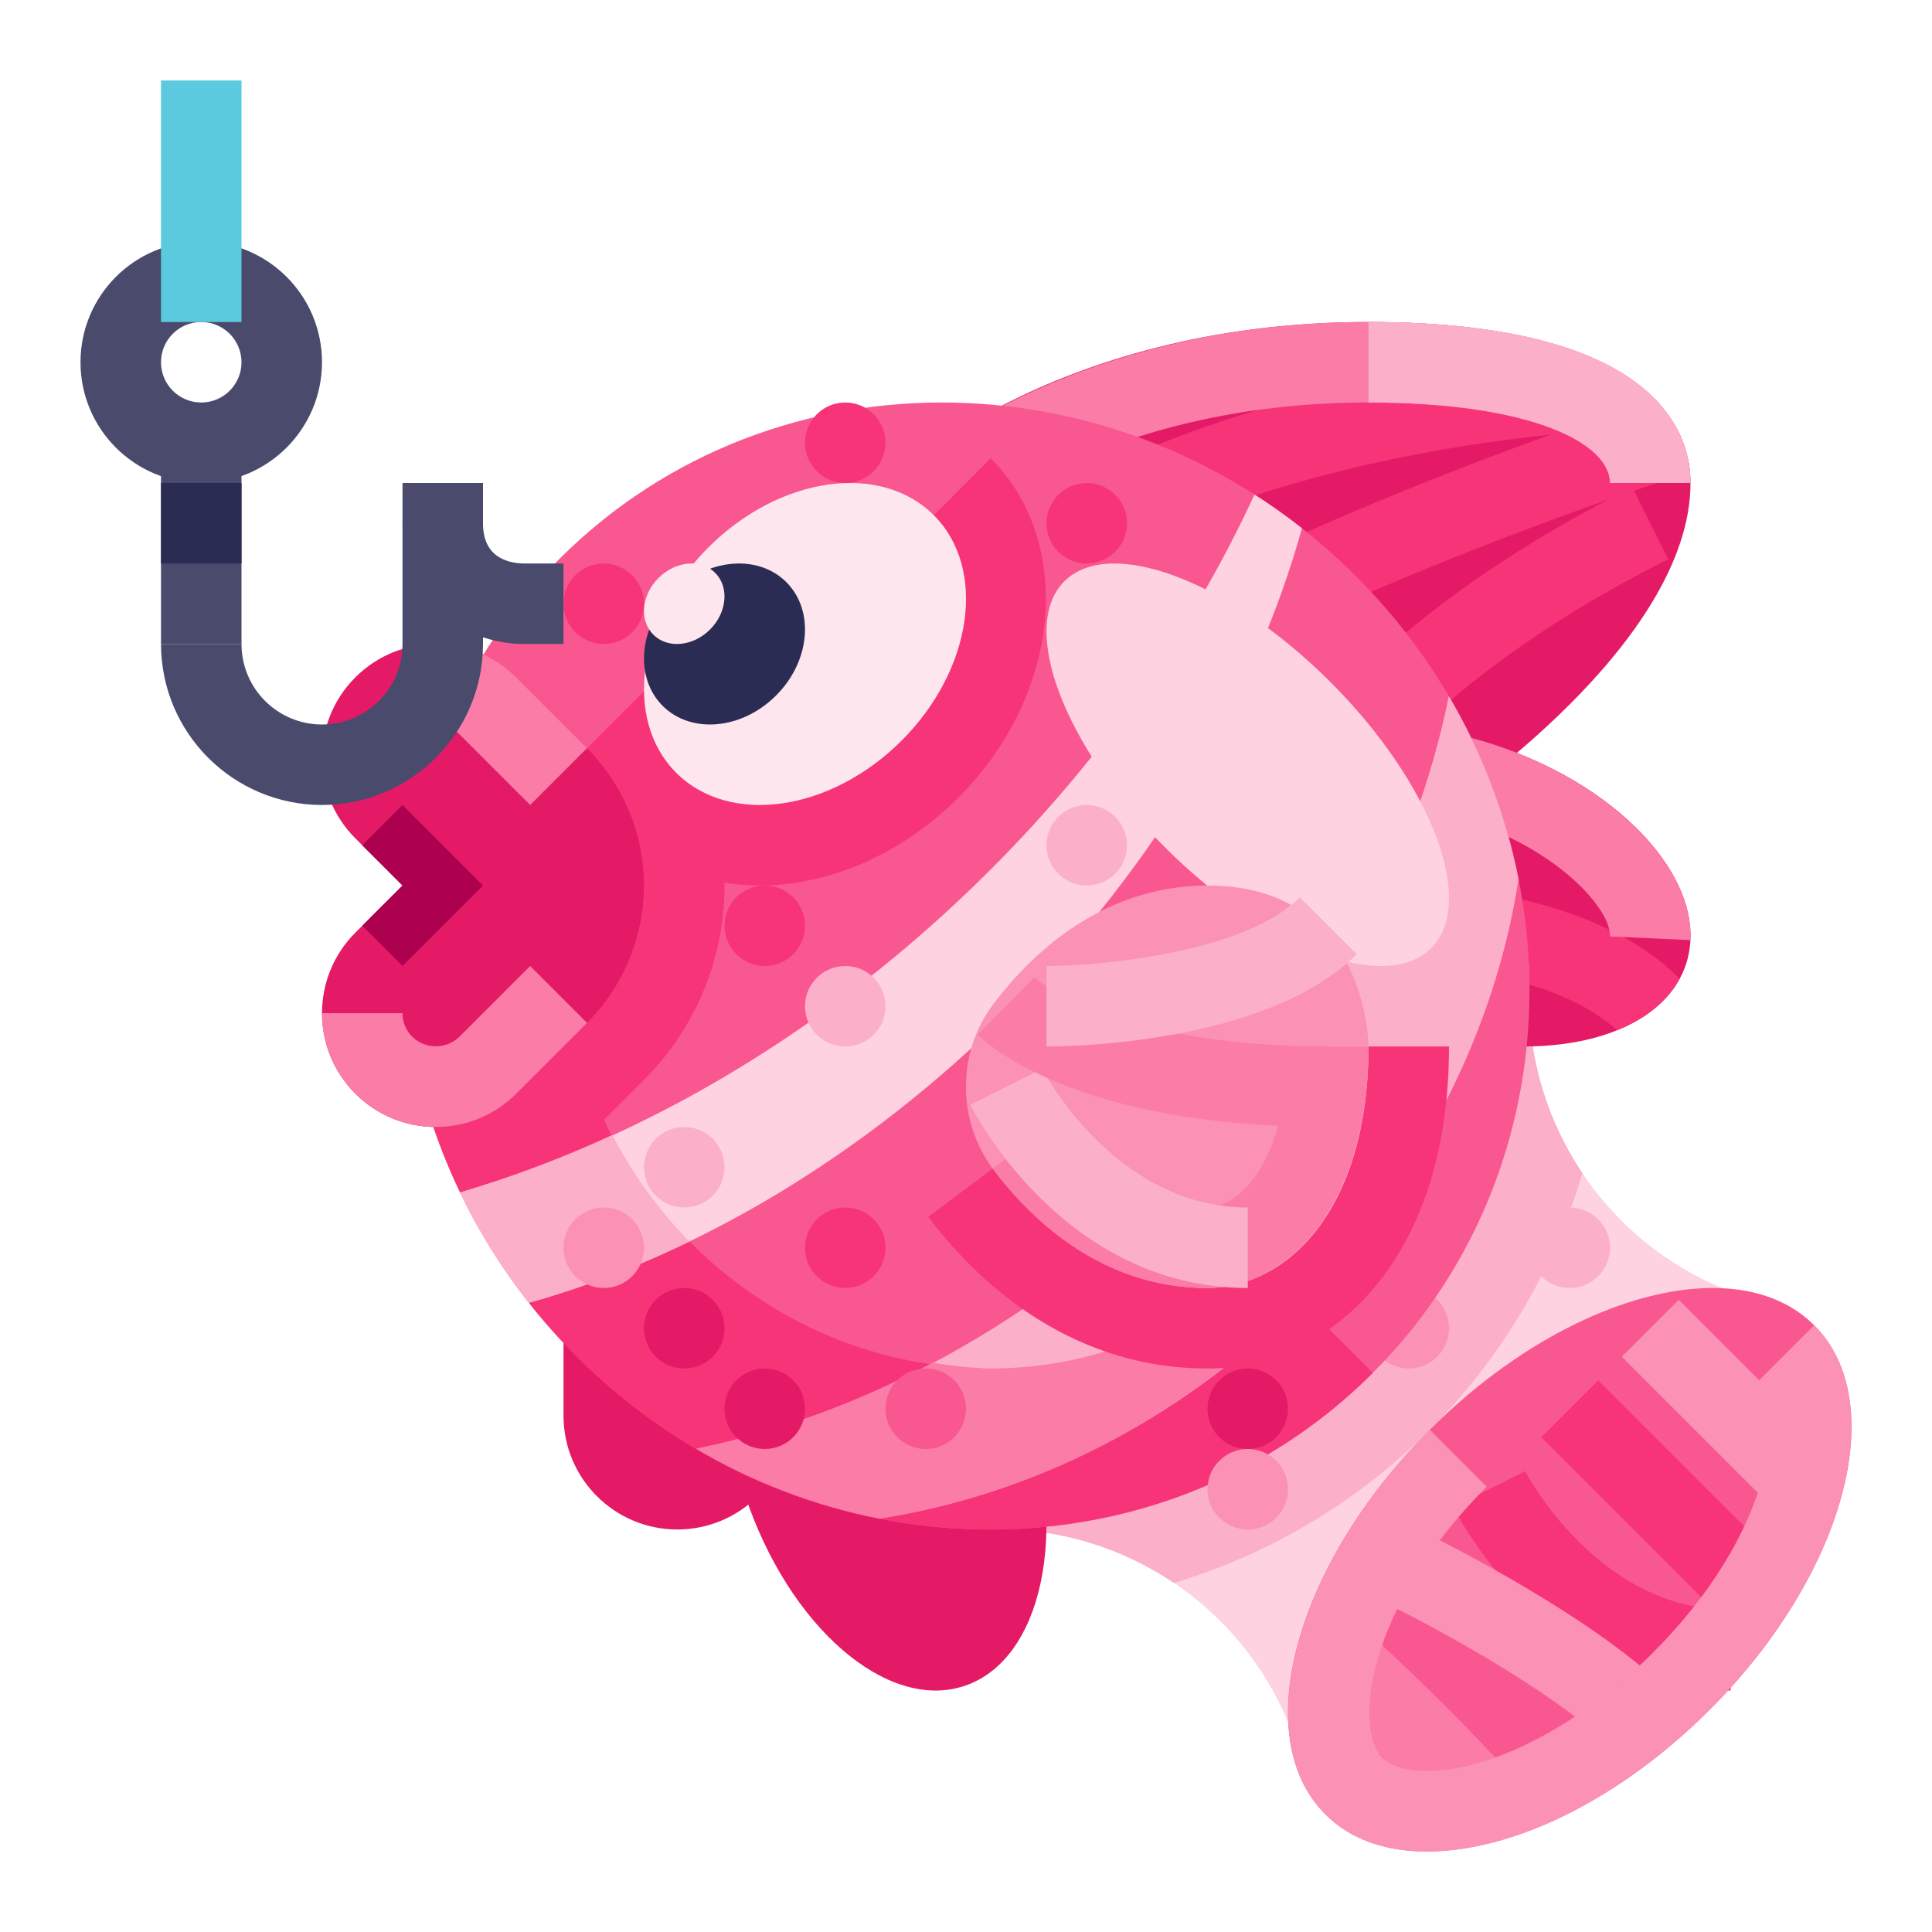
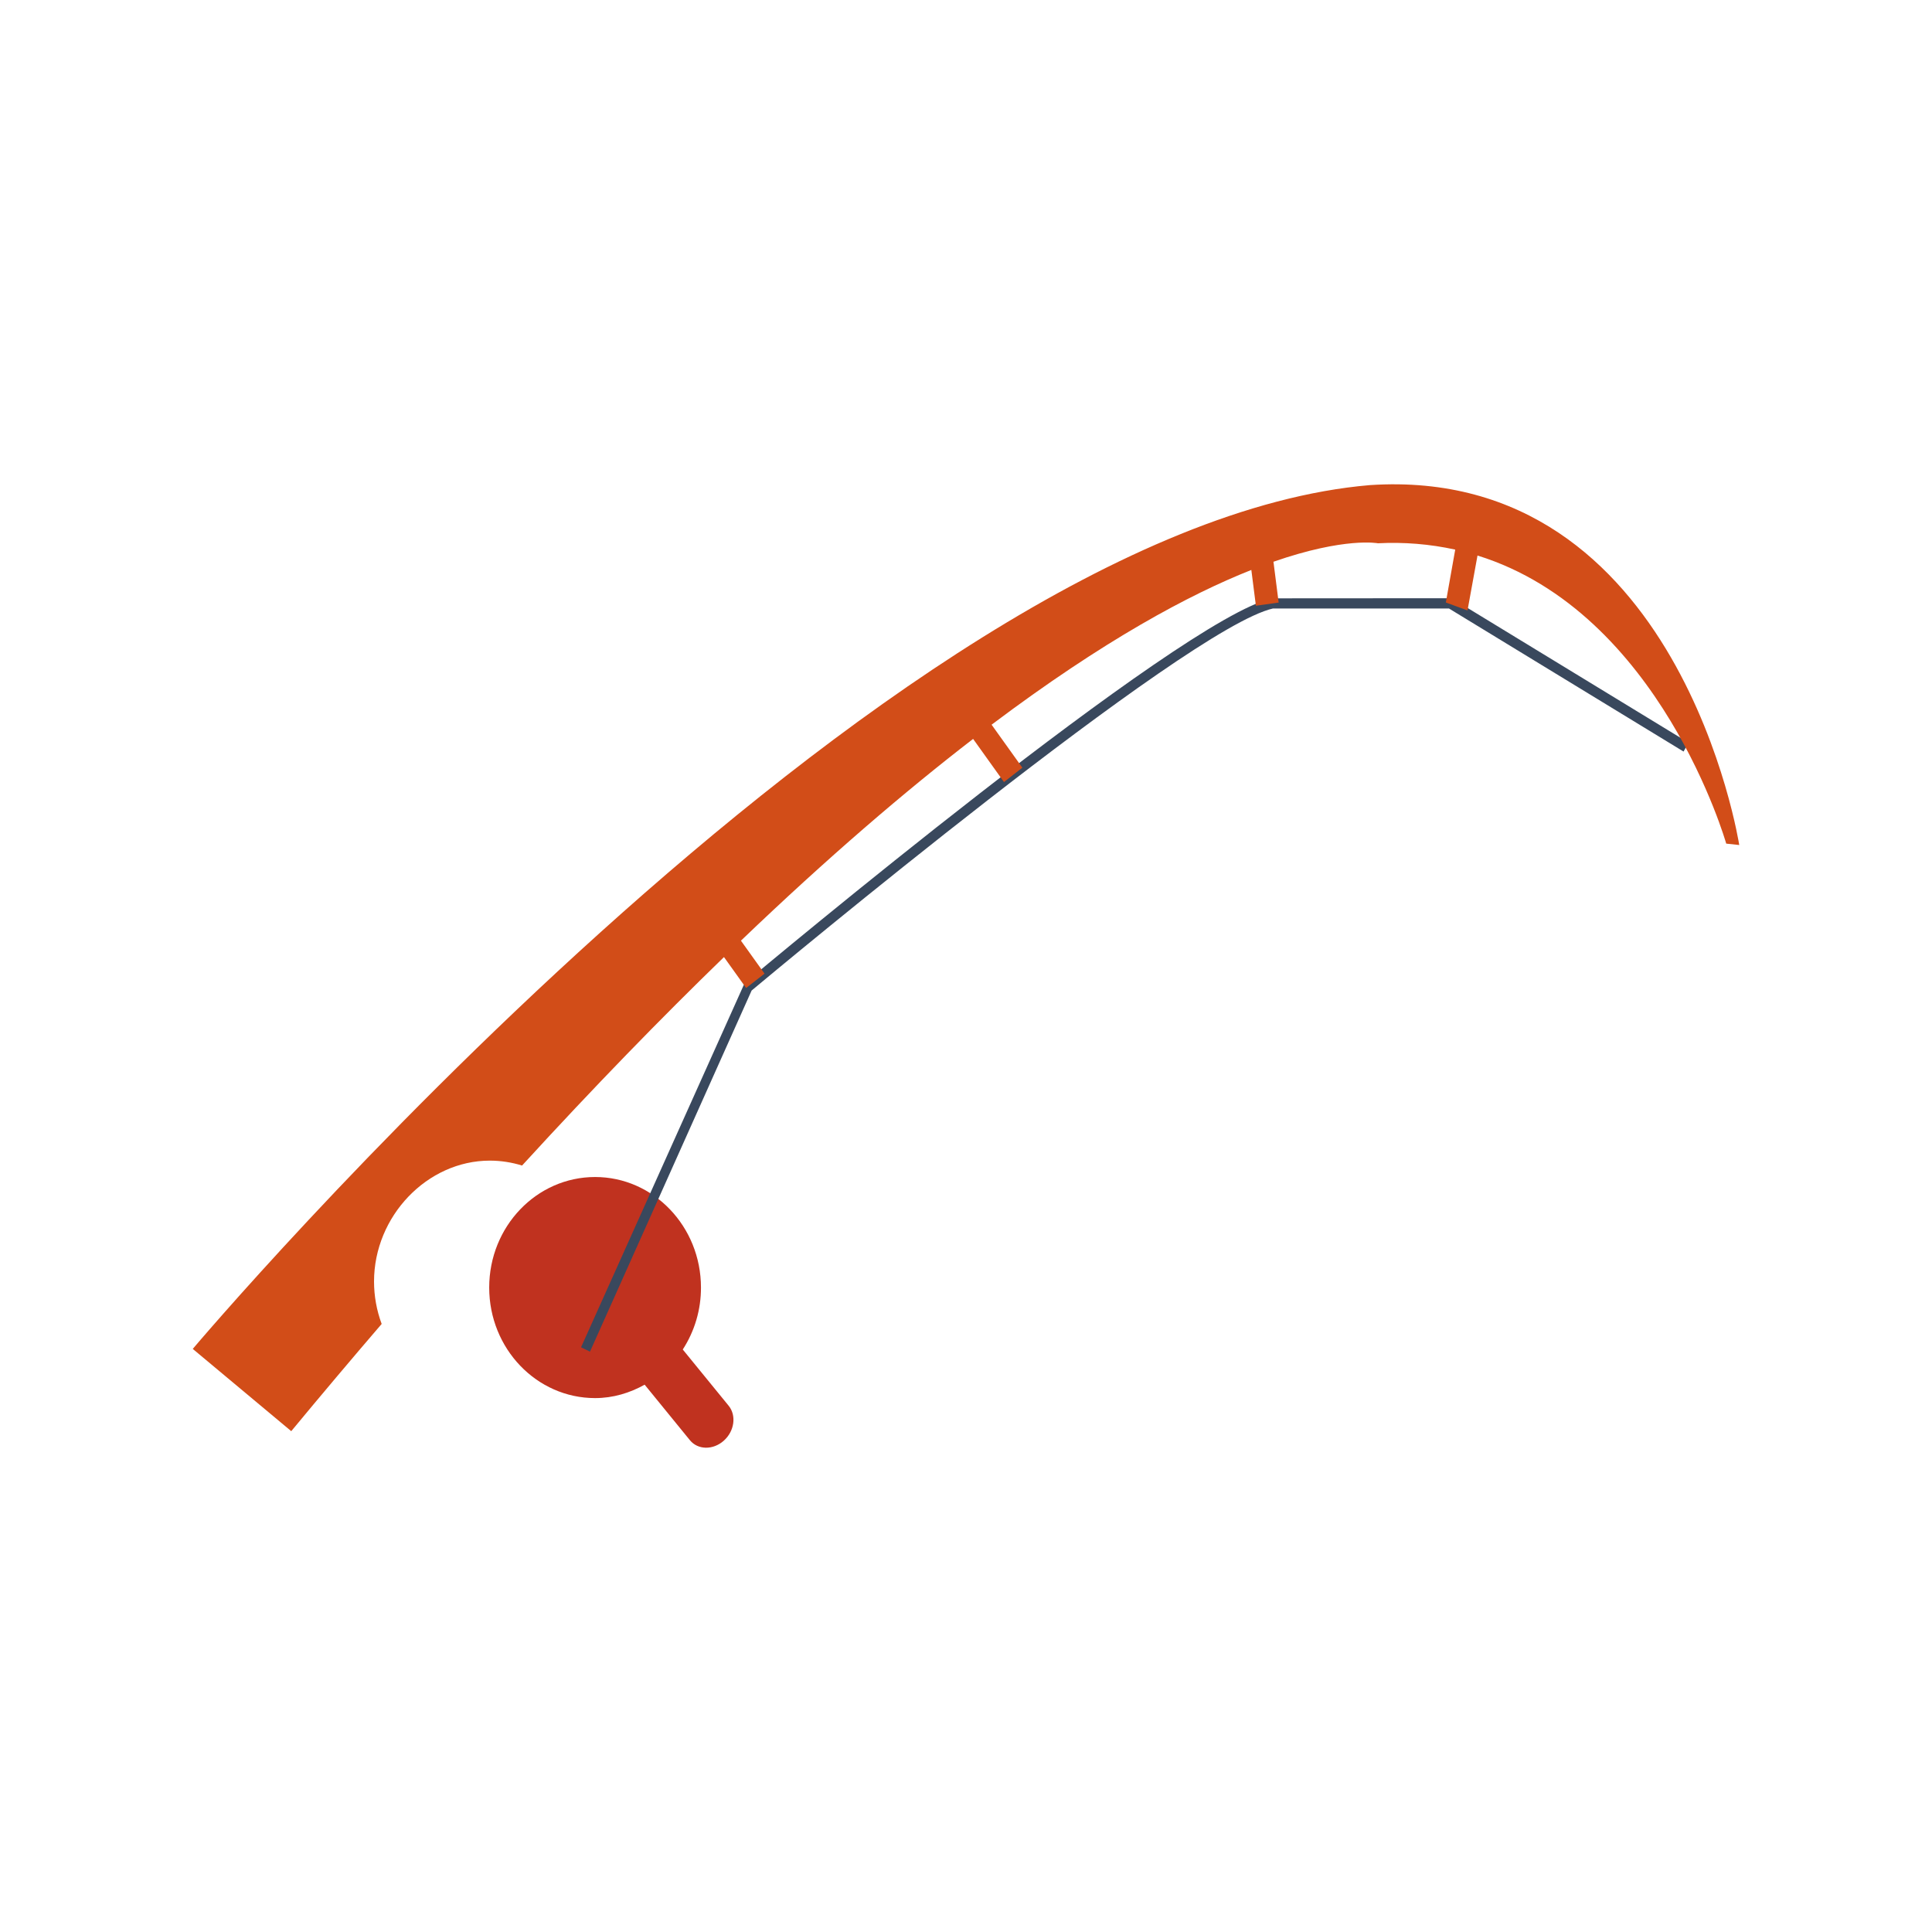
- <svg xmlns="http://www.w3.org/2000/svg" viewBox="0 0 512 512">
-   <g data-name="Fishing Toy">
-     <path d="M405.197 264.447V256L320 320l-64 85.197h8.447a83.387 83.387 0 0 1 76.953 51.265H384l36.232-36.232 36.23-36.23v-42.6a83.39 83.39 0 0 1-51.265-76.953z" style="fill:#fed2e1" />
-     <path d="M419.36 310.901a83.279 83.279 0 0 1-14.163-46.454v-4.034c.494 37.812-13.198 75.229-41.374 103.41-26.227 26.216-61.344 40.8-99.07 41.397a83.275 83.275 0 0 1 46.338 14.285A161.494 161.494 0 0 0 419.36 310.901z" style="fill:#fcafc9" />
-     <ellipse cx="234.667" cy="384" rx="39.187" ry="66.18" transform="rotate(-18.415 234.667 384)" style="fill:#e41a67" />
-     <path d="M234.667 128.447s42.666-43.114 128-43.114c64 0 85.333 21.334 85.333 42.667 0 42.667-64 85.333-64 85.333H234.667z" style="fill:#e41a67" />
-     <path d="m293.656 147.708-11.333-18.073c1.833-1.145 45.823-28.26 132.687-36.333l1.98 21.25c-81.303 7.552-122.928 32.906-123.334 33.156z" style="fill:#f73478" />
-     <path d="m335.438 169.542-9.542-19.084c1.77-.885 44.083-21.916 108.062-43.24l6.75 20.23c-62.437 20.823-104.854 41.885-105.27 42.094z" style="fill:#f73478" />
-     <path d="m380.865 188.885-15.073-15.093c.916-.917 23.052-22.813 66.76-44.667l9.542 19.083c-40.344 20.167-61.021 40.48-61.23 40.677z" style="fill:#f73478" />
-     <path d="m252.135 141.448-13.604-16.417c11.23-9.312 53.386-39.698 124.136-39.698C439.687 85.333 448 115.167 448 128h-21.333c0-10.27-20.032-21.333-64-21.333-63.615 0-100.677 26.625-110.532 34.78z" style="fill:#fa7ca7" />
-     <path d="M448 128h-21.333c0-10.27-20.032-21.333-64-21.333V85.333C439.687 85.333 448 115.167 448 128z" style="fill:#fcafc9" />
-     <ellipse cx="384" cy="234.667" rx="39.187" ry="66.18" transform="rotate(-71.585 384 234.667)" style="fill:#e41a67" />
-     <path d="M445.13 259.381c-.162-.166-.255-.256-.255-.256-24.177-24.177-69.615-24.459-71.542-24.459l-.01 21.334c.366 0 36.846.309 55.208 17.026 7.6-3.081 13.382-7.728 16.6-13.645z" style="fill:#f73478" />
-     <path d="m447.969 249.146-21.313-.98c.365-7.854-16.646-26.27-45.52-32.812a77.77 77.77 0 0 0-17.115-2.02V192a99.456 99.456 0 0 1 21.823 2.542c35.27 7.99 63.135 32.49 62.125 54.604z" style="fill:#fa7ca7" />
-     <path d="M149.333 298.667v76.496a30.17 30.17 0 0 0 30.17 30.17 30.17 30.17 0 0 0 21.334-8.836l33.83-33.83z" style="fill:#e41a67" />
-     <path d="M405.197 258.703V256l-.177.133c.035.857.156 1.713.177 2.57z" style="fill:#fcafc9" />
-     <circle cx="373.333" cy="352" r="10.667" style="fill:#fb91b5" />
-     <ellipse cx="256" cy="256" rx="146.121" ry="152.478" transform="rotate(-45 256 256)" style="fill:#f9578f" />
-     <path d="M262.375 405.333c-41.063 0-80.02-16.333-109.698-46.01a156.642 156.642 0 0 1-45.073-93.49l42.417-4.583a113.877 113.877 0 0 0 32.823 67.906c21.625 21.604 49.864 33.51 79.531 33.51 27.26 0 52.573-10.301 71.281-29.01l30.167 30.167c-26.77 26.77-62.792 41.51-101.448 41.51z" style="fill:#f73478" />
-     <path d="M402.398 233.26c-.002-.18-.009-.366-.014-.55a154.86 154.86 0 0 0-18.435-48.246c-.016.072-.033.144-.045.229-8.877 43.945-32.915 89.544-71.29 127.92-38.377 38.376-83.973 62.416-127.92 71.29a154.654 154.654 0 0 0 48.568 18.494c39.307-6.17 78.895-25.327 111.351-57.784 32.457-32.457 51.615-72.045 57.785-111.353z" style="fill:#fcafc9" />
-     <ellipse cx="330.667" cy="202.667" rx="30.995" ry="68.741" transform="rotate(-45 330.667 202.667)" style="fill:#fed2e1" />
-     <path d="M333.656 333.656c-18.708 18.709-44.02 29.01-71.281 29.01a109.158 109.158 0 0 1-15.241-1.53 233.036 233.036 0 0 1-62.44 22.768c-.084.011-.161.025-.244.037a154.854 154.854 0 0 0 48.497 18.49c.105-.012.21-.021.315-.034 39.307-6.17 78.895-25.327 111.351-57.784z" style="fill:#fa7ca7" />
-     <path d="m151.917 304.917-15.084-15.084 18.75-18.75a51.503 51.503 0 0 0 0-72.833l15.084-15.083a72.829 72.829 0 0 1 0 103z" style="fill:#f73478" />
-     <path d="M344.992 140.121c.015-.043.027-.084.041-.127q-6.128-4.82-12.59-8.945c-.016.043-.032.08-.047.124-16.051 34.741-39.395 68.796-69.912 99.311-42.53 42.53-92.052 71.399-140.588 85.54.05.101.102.203.151.305q.78 1.615 1.6 3.215c.26.509.532 1.014.799 1.521.348.662.695 1.323 1.053 1.98.316.579.64 1.154.963 1.73.329.587.66 1.172.996 1.755q.51.88 1.032 1.753.52.874 1.053 1.741.515.839 1.039 1.673c.402.637.813 1.271 1.226 1.905.313.481.625.963.944 1.442q.838 1.254 1.705 2.495c.187.268.368.539.556.806q2.466 3.495 5.15 6.898c43.383-12.138 88.658-38.428 127.655-77.425 39.073-39.073 65.105-84.252 77.174-127.697z" style="fill:#fed2e1" />
-     <path d="M162.306 300.768a298.317 298.317 0 0 1-40.41 15.255 157.015 157.015 0 0 0 18.266 29.22c.289-.14.477-.191.53-.125a256.7 256.7 0 0 0 42.008-16.106 115.947 115.947 0 0 1-20.394-28.244z" style="fill:#fcafc9" />
-     <ellipse cx="416" cy="416" rx="91.623" ry="52.456" transform="rotate(-45 416 416)" style="fill:#f9578f" />
-     <path d="M386.615 487c-16.563-19.063-41.49-41.51-41.74-41.73l14.25-15.874c1.063.958 26.177 23.562 43.594 43.604z" style="fill:#fa7ca7" />
-     <path d="M458.667 448c-48.698 0-72.552-46.583-73.542-48.563l19.063-9.572c.187.375 19.104 36.802 54.479 36.802z" style="fill:#f73478" />
-     <path transform="rotate(-45 437.333 394.667)" style="fill:#f73478" d="M426.668 364.497h21.331v60.34h-21.331z" />
-     <path d="M429.281 465.667c-12.906-14.865-48.146-33.98-60.635-40.084l9.375-19.166c1.99.968 48.969 24.083 67.364 45.25z" style="fill:#fb91b5" />
-     <path transform="rotate(-45 458.667 373.333)" style="fill:#fb91b5" d="M448.001 343.163h21.331v60.34h-21.331z" />
-     <path d="M378.135 490.667c-11.312 0-20.375-3.323-26.927-9.875-20.448-20.459-8.02-66.167 27.698-101.886l15.084 15.084c-32.157 32.156-35.167 64.25-27.698 71.718 2.406 2.407 6.396 3.625 11.843 3.625 17.344 0 40.844-12.291 59.875-31.323 32.157-32.156 35.167-64.25 27.698-71.718l15.084-15.084c20.448 20.459 8.02 66.167-27.698 101.886-23.521 23.531-51.552 37.573-74.959 37.573z" style="fill:#fb91b5" />
-     <path d="M201.354 234.667c-14.479 0-27.708-5.25-37.24-14.782l15.084-15.083c13.667 13.667 41.594 9.646 59.73-8.542 18.822-18.812 22.655-45.604 8.54-59.729l15.084-15.083c22.427 22.437 18.594 62.77-8.542 89.896-14.812 14.823-34 23.323-52.656 23.323z" style="fill:#f73478" />
-     <ellipse cx="213.333" cy="170.667" rx="48.269" ry="36.202" transform="rotate(-45 213.333 170.667)" style="fill:#fee6ee" />
-     <ellipse cx="192" cy="170.667" rx="23.177" ry="19.314" transform="rotate(-45 192 170.667)" style="fill:#2b2c53" />
-     <ellipse cx="181.333" cy="160" rx="11.588" ry="9.657" transform="rotate(-45 181.333 160)" style="fill:#fee6ee" />
-     <path d="m94.17 222.17 12.497 12.497-12.497 12.496a30.17 30.17 0 0 0 0 42.667 30.17 30.17 0 0 0 42.667 0l18.745-18.745a51.503 51.503 0 0 0 15.085-36.418 51.503 51.503 0 0 0-15.085-36.419l-18.745-18.745a30.17 30.17 0 0 0-42.667 0 30.17 30.17 0 0 0 0 42.667z" style="fill:#e41a67" />
-     <path d="M115.5 298.667A30.159 30.159 0 0 1 85.333 268.5h21.334a8.673 8.673 0 0 0 2.583 6.25 8.982 8.982 0 0 0 12.5 0L140.5 256l15.083 15.083-18.75 18.75a29.964 29.964 0 0 1-21.333 8.834zM140.5 213.333l-18.75-18.75A8.673 8.673 0 0 0 115.5 192v-21.333a29.964 29.964 0 0 1 21.333 8.833l18.75 18.75z" style="fill:#fa7ca7" />
-     <path d="M149.333 170.667h-10.666c-12.865 0-32-8.521-32-32V128H128v10.667c0 8.593 5.865 10.541 10.792 10.666h10.541z" style="fill:#4a4b6c" />
-     <path d="M85.333 213.333a42.709 42.709 0 0 1-42.666-42.666H64a21.333 21.333 0 0 0 42.667 0v-32H128v32a42.709 42.709 0 0 1-42.667 42.666z" style="fill:#4a4b6c" />
-     <path style="fill:#4a4b6c" d="M42.667 117.333H64v53.333H42.667z" />
-     <path style="fill:#2b2c53" d="M42.667 128H64v21.333H42.667z" />
-     <path d="M53.333 128a32 32 0 1 1 32-32 32.035 32.035 0 0 1-32 32zm0-42.667A10.667 10.667 0 1 0 64 96a10.674 10.674 0 0 0-10.667-10.667z" style="fill:#4a4b6c" />
-     <path style="fill:#5bcade" d="M42.667 21.333H64v64H42.667z" />
-     <path style="fill:#ad004f" d="m96 224 10.667 10.667L96 245.333 106.667 256 128 234.667l-21.333-21.334L96 224z" />
-     <path d="M320 362.667c-38.188 0-62.75-25.177-74-40.188l17.083-12.791c8.854 11.822 28.021 31.645 56.917 31.645 20.552 0 42.667-20.03 42.667-64H384c0 58.625-33.177 85.334-64 85.334z" style="fill:#f73478" />
-     <path d="M256 288a36.017 36.017 0 0 1 7.083-21.69c9.472-12.643 28.444-31.643 56.917-31.643 42.667 0 42.667 42.666 42.667 42.666 0 42.667-21.334 64-42.667 64-28.473 0-47.445-19-56.917-31.642A36.017 36.017 0 0 1 256 288z" style="fill:#fb91b5" />
-     <path d="M320 341.333c-27.469 0-46.115-17.208-56.917-31.656l17.084-12.77C288.052 307.436 301.354 320 320 320c8.854 0 21.333-13.219 21.333-42.604h21.334c0 41.979-21.47 63.937-42.667 63.937z" style="fill:#fa7ca7" />
-     <path d="M330.667 341.333c-48.698 0-72.552-46.583-73.542-48.562l19.063-9.573c.187.375 19.104 36.802 54.479 36.802z" style="fill:#fcafc9" />
-     <path d="M352 298.667c-66.5 0-90.375-21.959-92.875-24.459L274.083 259c.188.177 20.313 18.333 77.917 18.333z" style="fill:#fa7ca7" />
-     <path d="m277.333 277.333-.01-21.333c13.625-.02 52.25-3.323 67.135-18.208l15.084 15.083c-23.771 23.77-76.302 24.458-82.209 24.458z" style="fill:#fcafc9" />
-     <circle cx="181.333" cy="352" r="10.667" style="fill:#e41a67" />
-     <circle cx="224" cy="330.667" r="10.667" style="fill:#f73478" />
-     <circle cx="202.667" cy="373.333" r="10.667" style="fill:#e41a67" />
-     <circle cx="330.667" cy="373.333" r="10.667" style="fill:#e41a67" />
-     <circle cx="202.667" cy="245.333" r="10.667" style="fill:#f73478" />
-     <circle cx="160" cy="160" r="10.667" style="fill:#f73478" />
-     <circle cx="224" cy="266.667" r="10.667" style="fill:#fcafc9" />
-     <circle cx="181.333" cy="309.333" r="10.667" style="fill:#fcafc9" />
-     <circle cx="288" cy="224" r="10.667" style="fill:#fcafc9" />
-     <circle cx="416" cy="330.667" r="10.667" style="fill:#fcafc9" />
-     <circle cx="330.667" cy="394.667" r="10.667" style="fill:#fb91b5" />
-     <circle cx="288" cy="138.667" r="10.667" style="fill:#f73478" />
-     <circle cx="224" cy="117.333" r="10.667" style="fill:#f73478" />
-     <circle cx="245.333" cy="373.333" r="10.667" style="fill:#f9578f" />
-     <circle cx="160" cy="330.667" r="10.667" style="fill:#fb91b5" />
-   </g>
+ <svg xmlns="http://www.w3.org/2000/svg" viewBox="0 0 100 100" xml:space="preserve">
+   <path fill="#C0321F" d="m37.714 72.76-2.374-2.91a5.865 5.865 0 0 0 .942-3.207c0-3.159-2.453-5.721-5.48-5.721-3.028 0-5.481 2.561-5.481 5.721s2.454 5.722 5.481 5.722c.932 0 1.796-.266 2.565-.694l2.342 2.873c.414.508 1.198.52 1.753.027.553-.491.666-1.303.252-1.811z" />
+   <path fill="#39485D" d="m30.537 69.961-.462-.225 8.463-18.844c.918-.769 22.535-18.857 27.3-19.922l9.298-.006.059.036 12.202 7.441-.257.459-12.142-7.405H65.89c-4.492 1.011-25.84 18.817-26.986 19.774l-8.367 18.692z" />
+   <path fill="#D24D18" d="M70.904 25.109c-24.983 2.129-60.927 44.71-60.927 44.71l5.098 4.258a401.417 401.417 0 0 1 4.68-5.55 6.318 6.318 0 0 1-.395-2.196c0-3.381 2.754-6.257 5.993-6.257.58 0 1.14.091 1.669.254 3.752-4.1 7.226-7.663 10.451-10.79l1.146 1.601.953-.743-1.221-1.707c4.514-4.324 8.504-7.736 12.017-10.443l1.598 2.233.951-.744-1.592-2.225c5.825-4.383 10.253-6.746 13.444-8.01l.236 1.853 1.178-.164-.269-2.113c3.712-1.291 5.408-.956 5.408-.956a15.007 15.007 0 0 1 4 .328l-.486 2.737 1.122.411.517-2.842c9.475 2.94 12.874 14.912 12.874 14.912l.674.072s-3.059-19.692-19.119-18.629z" />
</svg>
